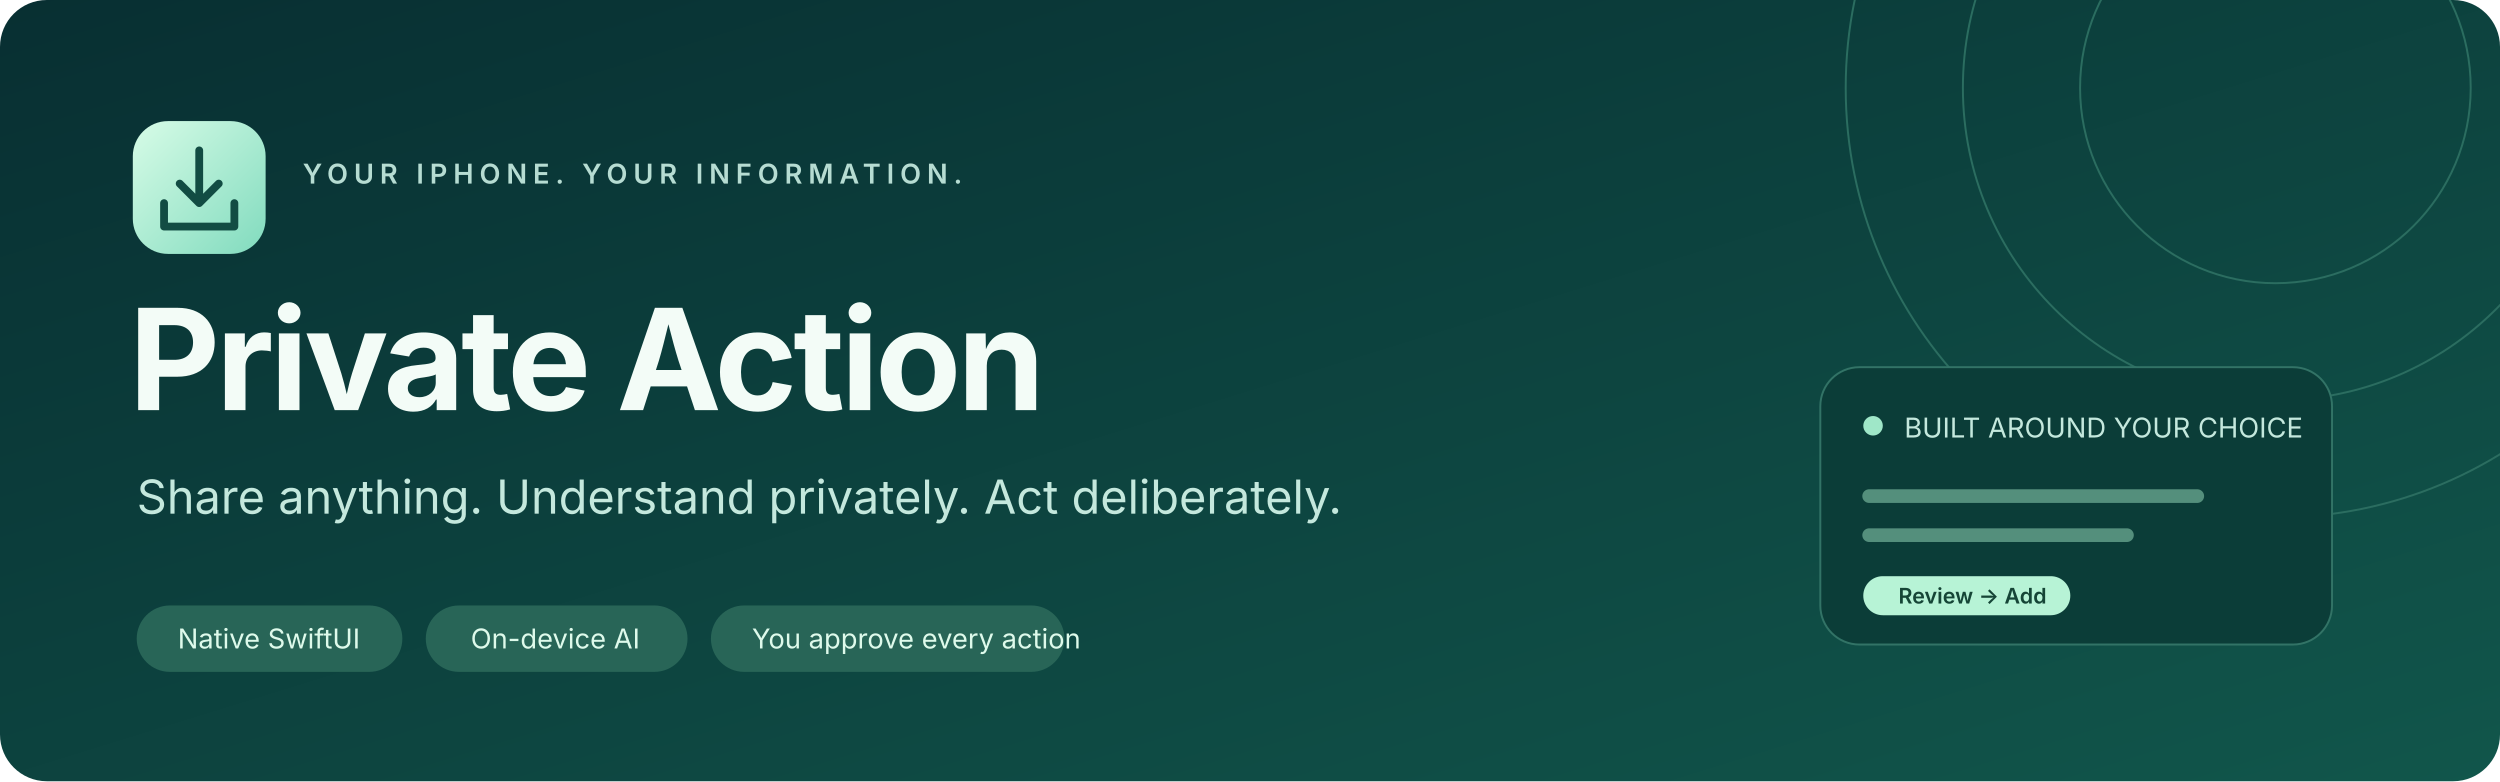
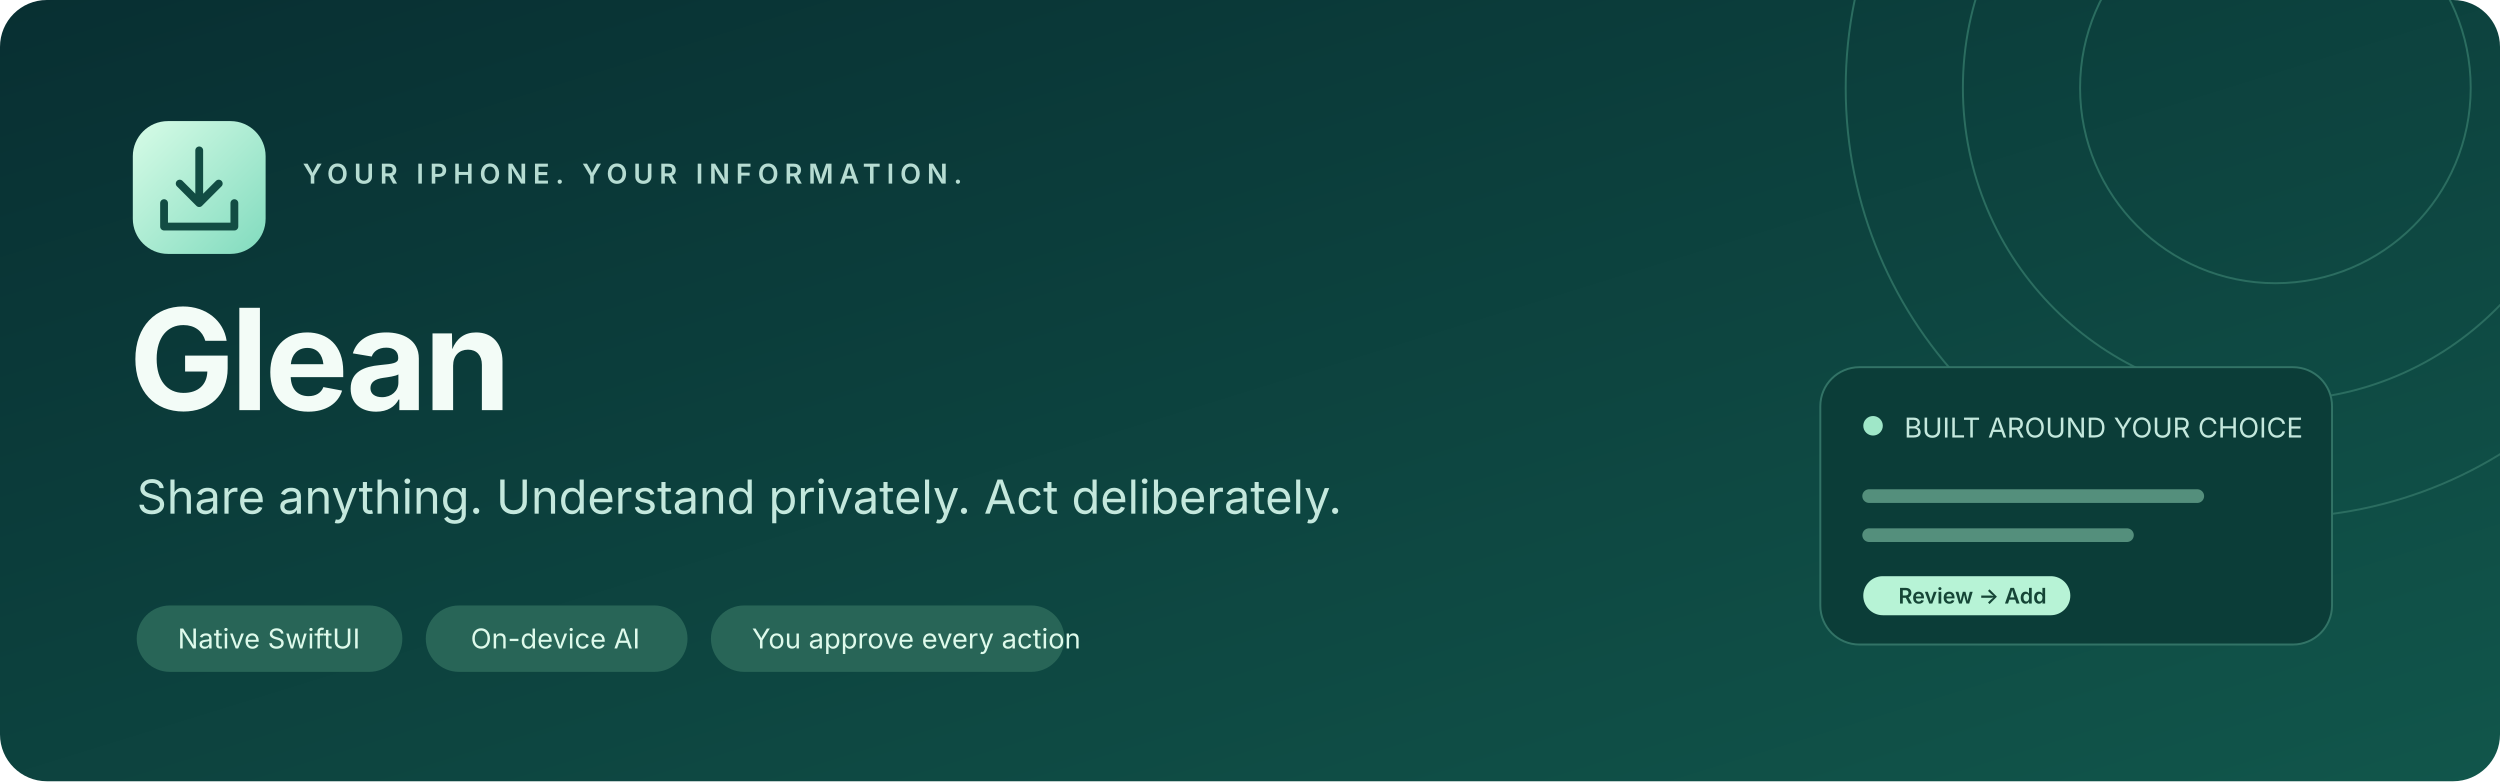
<svg xmlns="http://www.w3.org/2000/svg" width="1280" height="400" viewBox="0 0 1280 400" role="img" aria-labelledby="title desc">
  <defs>
    <linearGradient id="bg" x1="0" y1="0" x2="1" y2="1">
      <stop stop-color="#082F32" />
      <stop offset="1" stop-color="#11564B" />
    </linearGradient>
    <linearGradient id="mark" x1="0" y1="0" x2="1" y2="1">
      <stop stop-color="#D7FCE7" />
      <stop offset="1" stop-color="#81DBBE" />
    </linearGradient>
  </defs>
  <rect width="1280" height="400" rx="24" fill="url(#bg)" />
  <circle cx="1165" cy="45" r="220" fill="none" stroke="#2B6D60" stroke-width="1" />
  <circle cx="1165" cy="45" r="160" fill="none" stroke="#2B6D60" stroke-width="1" />
  <circle cx="1165" cy="45" r="100" fill="none" stroke="#2B6D60" stroke-width="1" />
  <rect x="68" y="62" width="68" height="68" rx="18" fill="url(#mark)" />
  <path d="M84 104v12h36v-12M102 77v27m-10-10 10 10 10-10" stroke="#124C43" stroke-width="4" fill="none" stroke-linecap="round" stroke-linejoin="round" />
  <text x="155" y="94" font-family="-apple-system,BlinkMacSystemFont,Segoe UI,sans-serif" font-size="14" font-weight="600" letter-spacing="3" fill="#B6DCD2">YOUR IPHONE. YOUR INFORMATION.</text>
-   <text x="66" y="210" font-family="-apple-system,BlinkMacSystemFont,Segoe UI,sans-serif" font-size="72" font-weight="650" letter-spacing="-2" fill="#F3FCF7">Private Action</text>
+   <text x="66" y="210" font-family="-apple-system,BlinkMacSystemFont,Segoe UI,sans-serif" font-size="72" font-weight="650" letter-spacing="-2" fill="#F3FCF7">Glean</text>
  <text x="70" y="263" font-family="-apple-system,BlinkMacSystemFont,Segoe UI,sans-serif" font-size="24" fill="#C4E8DD">Share anything. Understand privately. Act deliberately.</text>
  <g font-family="-apple-system,BlinkMacSystemFont,Segoe UI,sans-serif" font-size="14" fill="#DEFAEB">
    <rect x="70" y="310" width="136" height="34" rx="17" fill="#286557" />
    <text x="91" y="332">Native SwiftUI</text>
    <rect x="218" y="310" width="134" height="34" rx="17" fill="#286557" />
    <text x="241" y="332">On-device AI</text>
    <rect x="364" y="310" width="181" height="34" rx="17" fill="#286557" />
    <text x="385" y="332">You approve every action</text>
  </g>
  <g transform="translate(932,188)">
    <rect width="262" height="142" rx="20" fill="#0B3D38" stroke="#327366" />
    <circle cx="27" cy="30" r="5" fill="#9FE7C8" />
    <text x="43" y="36" font-family="-apple-system,BlinkMacSystemFont,Segoe UI,sans-serif" font-size="14" fill="#C4E8DD">BUILT AROUND YOUR CHOICE</text>
    <path d="M25 66h168m-168 20h132" stroke="#548F7C" stroke-width="7" stroke-linecap="round" />
    <rect x="22" y="107" width="106" height="20" rx="10" fill="#B7F3D6" />
    <text x="40" y="121" font-family="-apple-system,BlinkMacSystemFont,Segoe UI,sans-serif" font-size="11" font-weight="600" fill="#154536">Review → Add</text>
  </g>
</svg>
